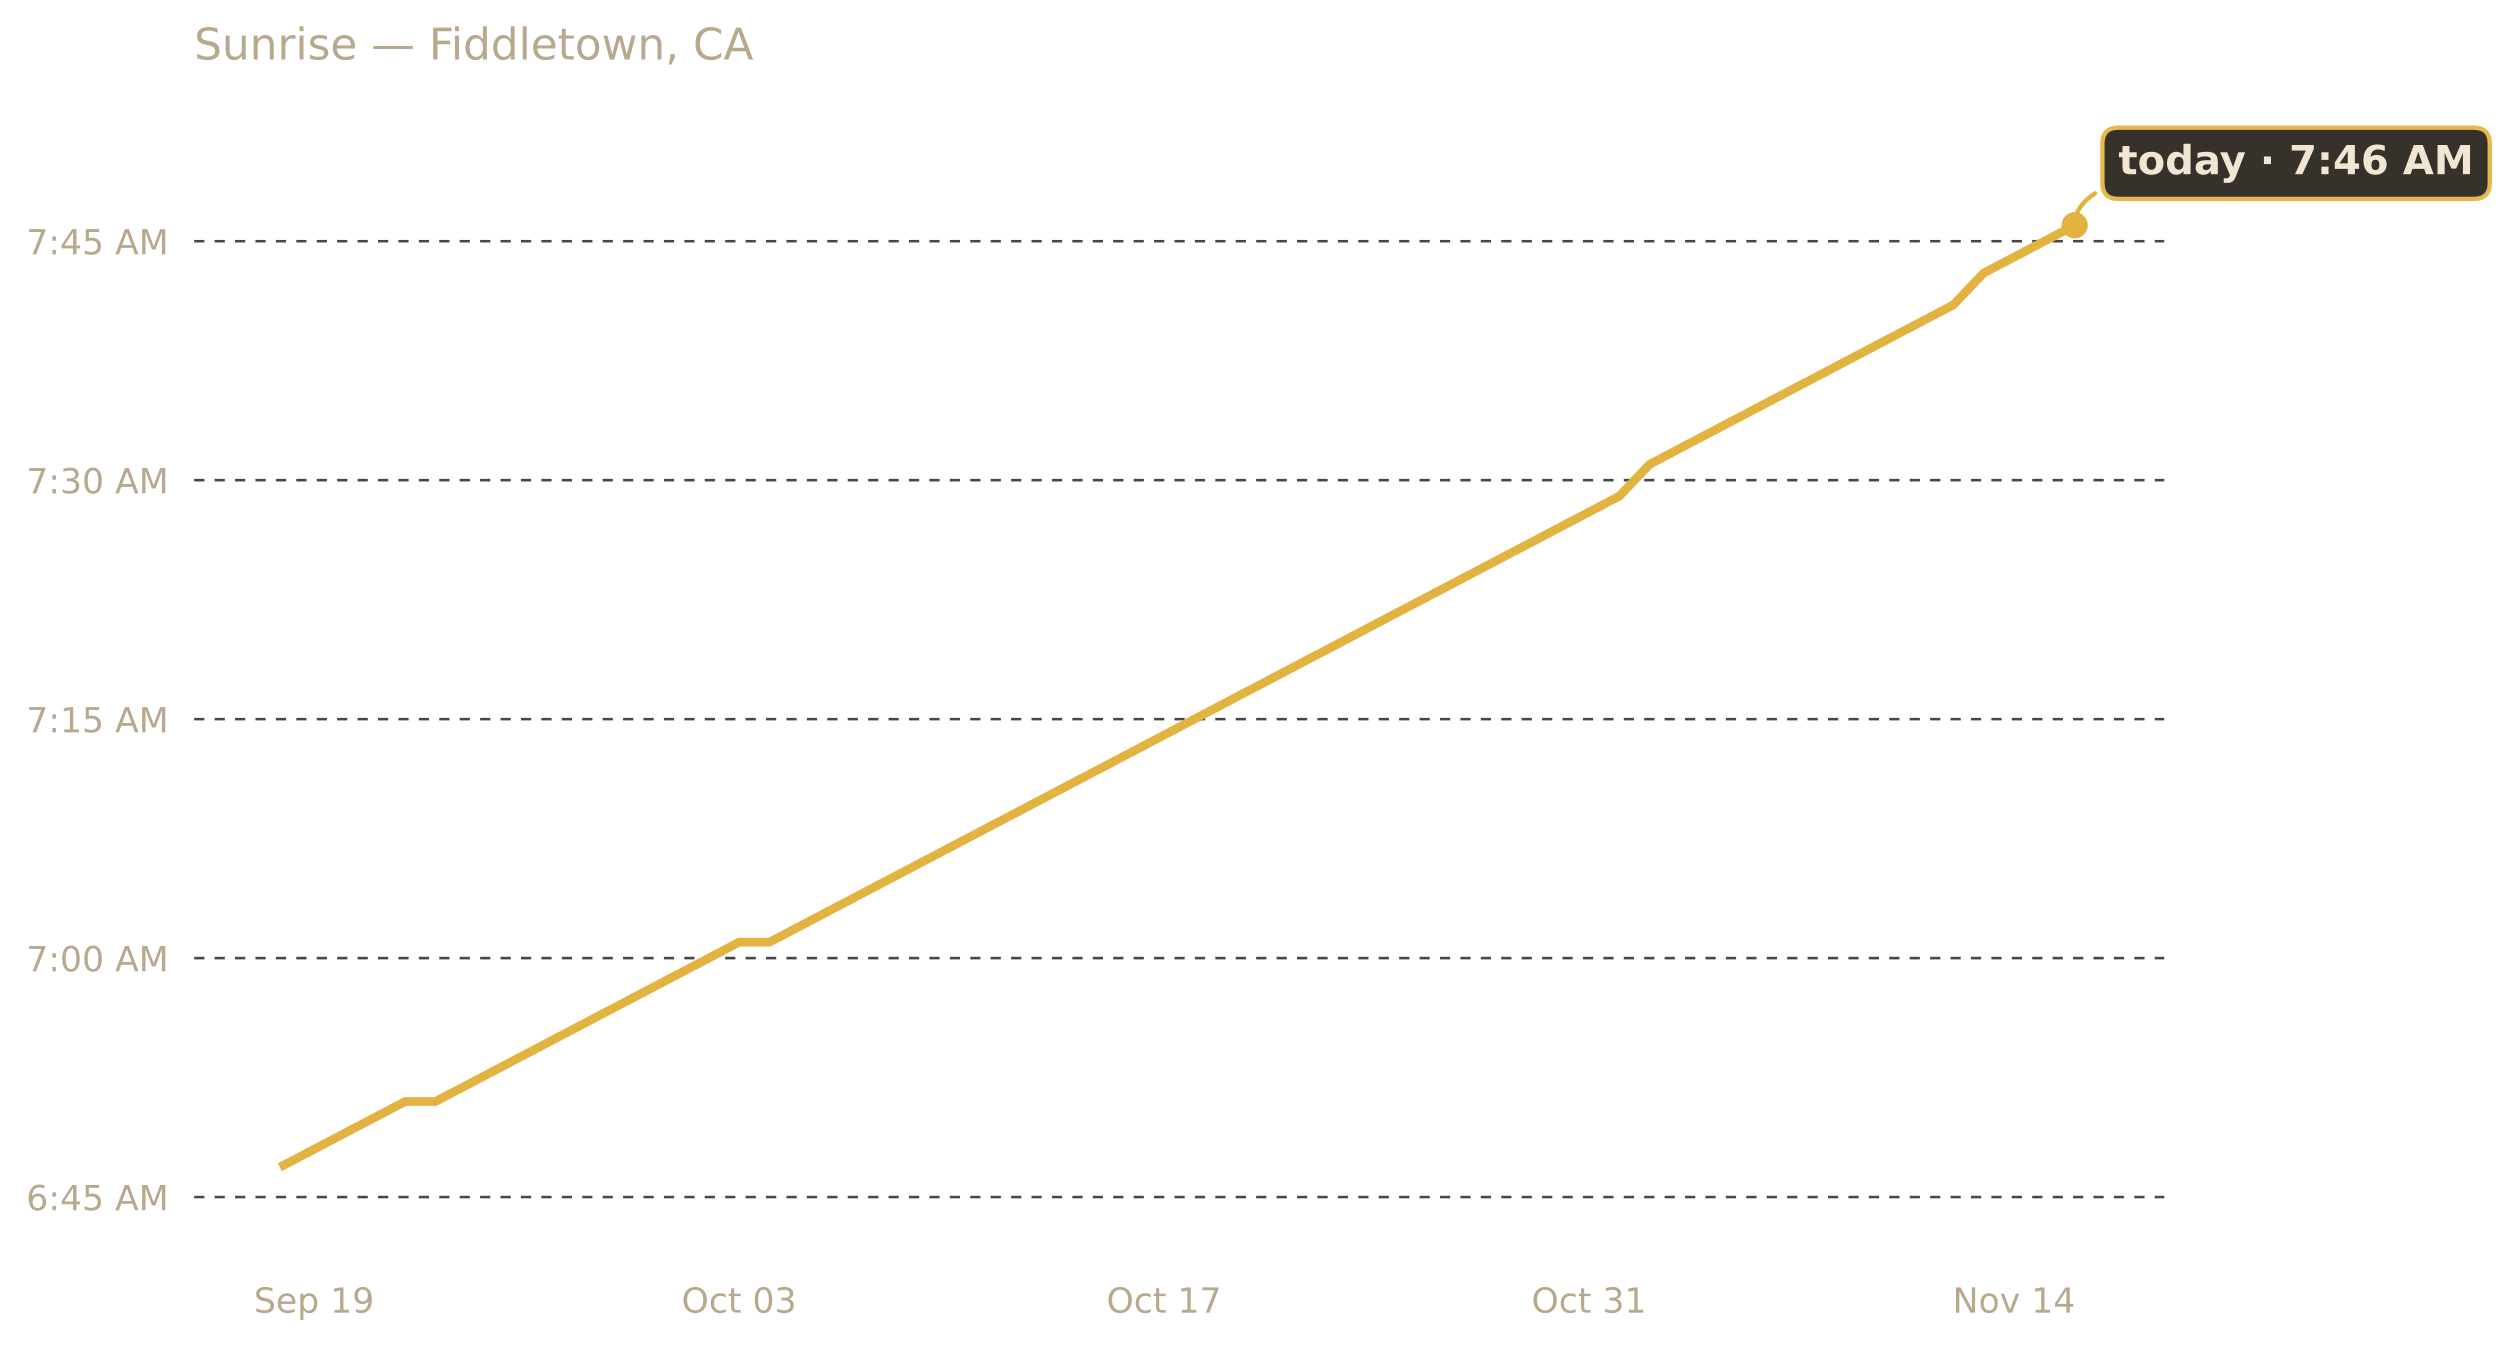
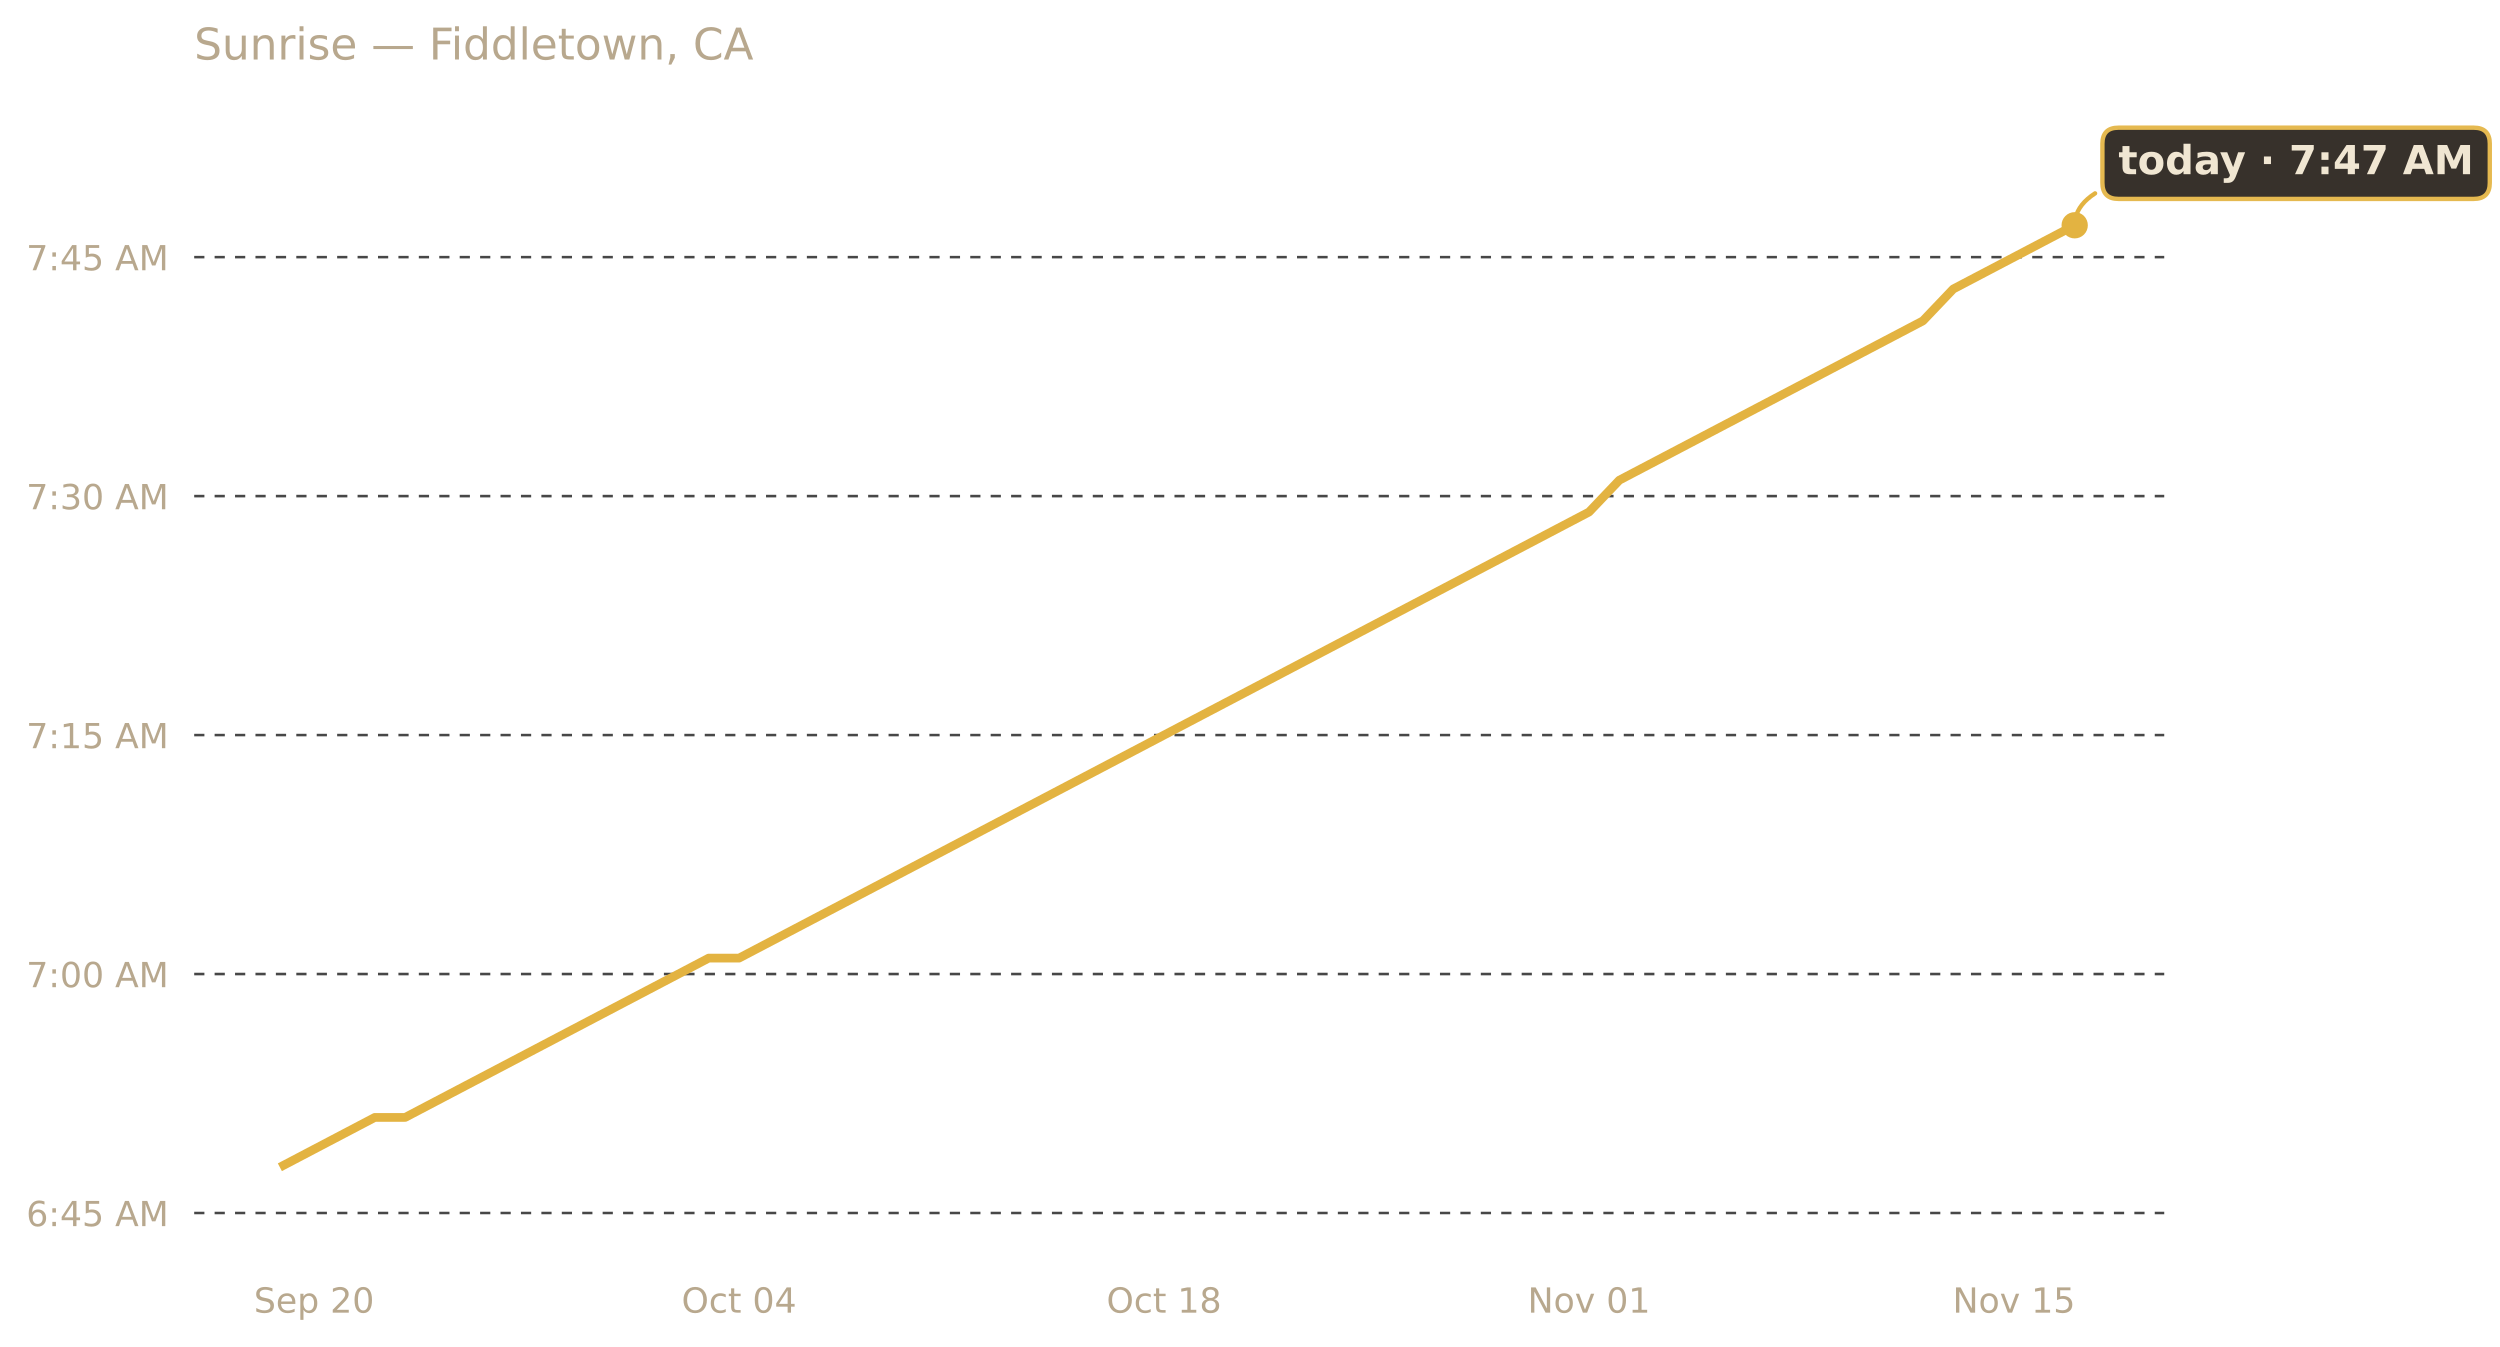
<svg xmlns="http://www.w3.org/2000/svg" xmlns:xlink="http://www.w3.org/1999/xlink" width="685.516pt" height="369.112pt" viewBox="0 0 685.516 369.112" version="1.1">
  <defs>
    <style type="text/css">*{stroke-linejoin: round; stroke-linecap: butt}</style>
  </defs>
  <g id="figure_1">
    <g id="patch_1">
      <path d="M 0 369.112  L 685.516 369.112  L 685.516 0  L 0 0  L 0 369.112  z " style="fill: none; opacity: 0" />
    </g>
    <g id="axes_1">
      <g id="patch_2">
        <path d="M 53.248 345.718  L 593.447 345.718  L 593.447 30.318  L 53.248 30.318  L 53.248 345.718  z " style="fill: none" />
      </g>
      <g id="matplotlib.axis_1">
        <g id="xtick_1">
          <g id="text_1">
            <g style="fill: #b8a88e" transform="translate(69.6183 359.9366) scale(0.095 -0.095)">
              <defs>
                <path id="DejaVuSans-53" d="M 3425 4513  L 3425 3897  Q 3066 4069 2747 4153  Q 2428 4238 2131 4238  Q 1616 4238 1336 4038  Q 1056 3838 1056 3469  Q 1056 3159 1242 3001  Q 1428 2844 1947 2747  L 2328 2669  Q 3034 2534 3370 2195  Q 3706 1856 3706 1288  Q 3706 609 3251 259  Q 2797 -91 1919 -91  Q 1588 -91 1214 -16  Q 841 59 441 206  L 441 856  Q 825 641 1194 531  Q 1563 422 1919 422  Q 2459 422 2753 634  Q 3047 847 3047 1241  Q 3047 1584 2836 1778  Q 2625 1972 2144 2069  L 1759 2144  Q 1053 2284 737 2584  Q 422 2884 422 3419  Q 422 4038 858 4394  Q 1294 4750 2059 4750  Q 2388 4750 2728 4690  Q 3069 4631 3425 4513  z " transform="scale(0.015625)" />
                <path id="DejaVuSans-65" d="M 3597 1894  L 3597 1613  L 953 1613  Q 991 1019 1311 708  Q 1631 397 2203 397  Q 2534 397 2845 478  Q 3156 559 3463 722  L 3463 178  Q 3153 47 2828 -22  Q 2503 -91 2169 -91  Q 1331 -91 842 396  Q 353 884 353 1716  Q 353 2575 817 3079  Q 1281 3584 2069 3584  Q 2775 3584 3186 3129  Q 3597 2675 3597 1894  z M 3022 2063  Q 3016 2534 2758 2815  Q 2500 3097 2075 3097  Q 1594 3097 1305 2825  Q 1016 2553 972 2059  L 3022 2063  z " transform="scale(0.015625)" />
                <path id="DejaVuSans-70" d="M 1159 525  L 1159 -1331  L 581 -1331  L 581 3500  L 1159 3500  L 1159 2969  Q 1341 3281 1617 3432  Q 1894 3584 2278 3584  Q 2916 3584 3314 3078  Q 3713 2572 3713 1747  Q 3713 922 3314 415  Q 2916 -91 2278 -91  Q 1894 -91 1617 61  Q 1341 213 1159 525  z M 3116 1747  Q 3116 2381 2855 2742  Q 2594 3103 2138 3103  Q 1681 3103 1420 2742  Q 1159 2381 1159 1747  Q 1159 1113 1420 752  Q 1681 391 2138 391  Q 2594 391 2855 752  Q 3116 1113 3116 1747  z " transform="scale(0.015625)" />
                <path id="DejaVuSans-20" transform="scale(0.015625)" />
-                 <path id="DejaVuSans-31" d="M 794 531  L 1825 531  L 1825 4091  L 703 3866  L 703 4441  L 1819 4666  L 2450 4666  L 2450 531  L 3481 531  L 3481 0  L 794 0  L 794 531  z " transform="scale(0.015625)" />
-                 <path id="DejaVuSans-39" d="M 703 97  L 703 672  Q 941 559 1184 500  Q 1428 441 1663 441  Q 2288 441 2617 861  Q 2947 1281 2994 2138  Q 2813 1869 2534 1725  Q 2256 1581 1919 1581  Q 1219 1581 811 2004  Q 403 2428 403 3163  Q 403 3881 828 4315  Q 1253 4750 1959 4750  Q 2769 4750 3195 4129  Q 3622 3509 3622 2328  Q 3622 1225 3098 567  Q 2575 -91 1691 -91  Q 1453 -91 1209 -44  Q 966 3 703 97  z M 1959 2075  Q 2384 2075 2632 2365  Q 2881 2656 2881 3163  Q 2881 3666 2632 3958  Q 2384 4250 1959 4250  Q 1534 4250 1286 3958  Q 1038 3666 1038 3163  Q 1038 2656 1286 2365  Q 1534 2075 1959 2075  z " transform="scale(0.015625)" />
+                 <path id="DejaVuSans-32" d="M 1228 531  L 3431 531  L 3431 0  L 469 0  L 469 531  Q 828 903 1448 1529  Q 2069 2156 2228 2338  Q 2531 2678 2651 2914  Q 2772 3150 2772 3378  Q 2772 3750 2511 3984  Q 2250 4219 1831 4219  Q 1534 4219 1204 4116  Q 875 4013 500 3803  L 500 4441  Q 881 4594 1212 4672  Q 1544 4750 1819 4750  Q 2544 4750 2975 4387  Q 3406 4025 3406 3419  Q 3406 3131 3298 2873  Q 3191 2616 2906 2266  Q 2828 2175 2409 1742  Q 1991 1309 1228 531  z " transform="scale(0.015625)" />
+                 <path id="DejaVuSans-30" d="M 2034 4250  Q 1547 4250 1301 3770  Q 1056 3291 1056 2328  Q 1056 1369 1301 889  Q 1547 409 2034 409  Q 2525 409 2770 889  Q 3016 1369 3016 2328  Q 3016 3291 2770 3770  Q 2525 4250 2034 4250  z M 2034 4750  Q 2819 4750 3233 4129  Q 3647 3509 3647 2328  Q 3647 1150 3233 529  Q 2819 -91 2034 -91  Q 1250 -91 836 529  Q 422 1150 422 2328  Q 422 3509 836 4129  Q 1250 4750 2034 4750  z " transform="scale(0.015625)" />
              </defs>
              <use xlink:href="#DejaVuSans-53" />
              <use xlink:href="#DejaVuSans-65" x="63.477" />
              <use xlink:href="#DejaVuSans-70" x="125" />
              <use xlink:href="#DejaVuSans-20" x="188.477" />
-               <use xlink:href="#DejaVuSans-31" x="220.264" />
-               <use xlink:href="#DejaVuSans-39" x="283.887" />
+               <use xlink:href="#DejaVuSans-32" x="220.264" />
+               <use xlink:href="#DejaVuSans-30" x="283.887" />
            </g>
          </g>
        </g>
        <g id="xtick_2">
          <g id="text_2">
            <g style="fill: #b8a88e" transform="translate(186.8889 359.9366) scale(0.095 -0.095)">
              <defs>
                <path id="DejaVuSans-4f" d="M 2522 4238  Q 1834 4238 1429 3725  Q 1025 3213 1025 2328  Q 1025 1447 1429 934  Q 1834 422 2522 422  Q 3209 422 3611 934  Q 4013 1447 4013 2328  Q 4013 3213 3611 3725  Q 3209 4238 2522 4238  z M 2522 4750  Q 3503 4750 4090 4092  Q 4678 3434 4678 2328  Q 4678 1225 4090 567  Q 3503 -91 2522 -91  Q 1538 -91 948 565  Q 359 1222 359 2328  Q 359 3434 948 4092  Q 1538 4750 2522 4750  z " transform="scale(0.015625)" />
                <path id="DejaVuSans-63" d="M 3122 3366  L 3122 2828  Q 2878 2963 2633 3030  Q 2388 3097 2138 3097  Q 1578 3097 1268 2742  Q 959 2388 959 1747  Q 959 1106 1268 751  Q 1578 397 2138 397  Q 2388 397 2633 464  Q 2878 531 3122 666  L 3122 134  Q 2881 22 2623 -34  Q 2366 -91 2075 -91  Q 1284 -91 818 406  Q 353 903 353 1747  Q 353 2603 823 3093  Q 1294 3584 2113 3584  Q 2378 3584 2631 3529  Q 2884 3475 3122 3366  z " transform="scale(0.015625)" />
                <path id="DejaVuSans-74" d="M 1172 4494  L 1172 3500  L 2356 3500  L 2356 3053  L 1172 3053  L 1172 1153  Q 1172 725 1289 603  Q 1406 481 1766 481  L 2356 481  L 2356 0  L 1766 0  Q 1100 0 847 248  Q 594 497 594 1153  L 594 3053  L 172 3053  L 172 3500  L 594 3500  L 594 4494  L 1172 4494  z " transform="scale(0.015625)" />
-                 <path id="DejaVuSans-30" d="M 2034 4250  Q 1547 4250 1301 3770  Q 1056 3291 1056 2328  Q 1056 1369 1301 889  Q 1547 409 2034 409  Q 2525 409 2770 889  Q 3016 1369 3016 2328  Q 3016 3291 2770 3770  Q 2525 4250 2034 4250  z M 2034 4750  Q 2819 4750 3233 4129  Q 3647 3509 3647 2328  Q 3647 1150 3233 529  Q 2819 -91 2034 -91  Q 1250 -91 836 529  Q 422 1150 422 2328  Q 422 3509 836 4129  Q 1250 4750 2034 4750  z " transform="scale(0.015625)" />
-                 <path id="DejaVuSans-33" d="M 2597 2516  Q 3050 2419 3304 2112  Q 3559 1806 3559 1356  Q 3559 666 3084 287  Q 2609 -91 1734 -91  Q 1441 -91 1130 -33  Q 819 25 488 141  L 488 750  Q 750 597 1062 519  Q 1375 441 1716 441  Q 2309 441 2620 675  Q 2931 909 2931 1356  Q 2931 1769 2642 2001  Q 2353 2234 1838 2234  L 1294 2234  L 1294 2753  L 1863 2753  Q 2328 2753 2575 2939  Q 2822 3125 2822 3475  Q 2822 3834 2567 4026  Q 2313 4219 1838 4219  Q 1578 4219 1281 4162  Q 984 4106 628 3988  L 628 4550  Q 988 4650 1302 4700  Q 1616 4750 1894 4750  Q 2613 4750 3031 4423  Q 3450 4097 3450 3541  Q 3450 3153 3228 2886  Q 3006 2619 2597 2516  z " transform="scale(0.015625)" />
+                 <path id="DejaVuSans-34" d="M 2419 4116  L 825 1625  L 2419 1625  L 2419 4116  z M 2253 4666  L 3047 4666  L 3047 1625  L 3713 1625  L 3713 1100  L 3047 1100  L 3047 0  L 2419 0  L 2419 1100  L 313 1100  L 313 1709  L 2253 4666  z " transform="scale(0.015625)" />
              </defs>
              <use xlink:href="#DejaVuSans-4f" />
              <use xlink:href="#DejaVuSans-63" x="78.711" />
              <use xlink:href="#DejaVuSans-74" x="133.691" />
              <use xlink:href="#DejaVuSans-20" x="172.9" />
              <use xlink:href="#DejaVuSans-30" x="204.688" />
-               <use xlink:href="#DejaVuSans-33" x="268.311" />
+               <use xlink:href="#DejaVuSans-34" x="268.311" />
            </g>
          </g>
        </g>
        <g id="xtick_3">
          <g id="text_3">
            <g style="fill: #b8a88e" transform="translate(303.4187 359.9366) scale(0.095 -0.095)">
              <defs>
-                 <path id="DejaVuSans-37" d="M 525 4666  L 3525 4666  L 3525 4397  L 1831 0  L 1172 0  L 2766 4134  L 525 4134  L 525 4666  z " transform="scale(0.015625)" />
+                 <path id="DejaVuSans-31" d="M 794 531  L 1825 531  L 1825 4091  L 703 3866  L 703 4441  L 1819 4666  L 2450 4666  L 2450 531  L 3481 531  L 3481 0  L 794 0  L 794 531  z " transform="scale(0.015625)" />
+                 <path id="DejaVuSans-38" d="M 2034 2216  Q 1584 2216 1326 1975  Q 1069 1734 1069 1313  Q 1069 891 1326 650  Q 1584 409 2034 409  Q 2484 409 2743 651  Q 3003 894 3003 1313  Q 3003 1734 2745 1975  Q 2488 2216 2034 2216  z M 1403 2484  Q 997 2584 770 2862  Q 544 3141 544 3541  Q 544 4100 942 4425  Q 1341 4750 2034 4750  Q 2731 4750 3128 4425  Q 3525 4100 3525 3541  Q 3525 3141 3298 2862  Q 3072 2584 2669 2484  Q 3125 2378 3379 2068  Q 3634 1759 3634 1313  Q 3634 634 3220 271  Q 2806 -91 2034 -91  Q 1263 -91 848 271  Q 434 634 434 1313  Q 434 1759 690 2068  Q 947 2378 1403 2484  z M 1172 3481  Q 1172 3119 1398 2916  Q 1625 2713 2034 2713  Q 2441 2713 2670 2916  Q 2900 3119 2900 3481  Q 2900 3844 2670 4047  Q 2441 4250 2034 4250  Q 1625 4250 1398 4047  Q 1172 3844 1172 3481  z " transform="scale(0.015625)" />
              </defs>
              <use xlink:href="#DejaVuSans-4f" />
              <use xlink:href="#DejaVuSans-63" x="78.711" />
              <use xlink:href="#DejaVuSans-74" x="133.691" />
              <use xlink:href="#DejaVuSans-20" x="172.9" />
              <use xlink:href="#DejaVuSans-31" x="204.688" />
-               <use xlink:href="#DejaVuSans-37" x="268.311" />
+               <use xlink:href="#DejaVuSans-38" x="268.311" />
            </g>
          </g>
        </g>
        <g id="xtick_4">
          <g id="text_4">
-             <g style="fill: #b8a88e" transform="translate(419.9486 359.9366) scale(0.095 -0.095)">
-               <use xlink:href="#DejaVuSans-4f" />
-               <use xlink:href="#DejaVuSans-63" x="78.711" />
-               <use xlink:href="#DejaVuSans-74" x="133.691" />
-               <use xlink:href="#DejaVuSans-20" x="172.9" />
-               <use xlink:href="#DejaVuSans-33" x="204.688" />
-               <use xlink:href="#DejaVuSans-31" x="268.311" />
+             <g style="fill: #b8a88e" transform="translate(418.8902 359.9366) scale(0.095 -0.095)">
+               <defs>
+                 <path id="DejaVuSans-4e" d="M 628 4666  L 1478 4666  L 3547 763  L 3547 4666  L 4159 4666  L 4159 0  L 3309 0  L 1241 3903  L 1241 0  L 628 0  L 628 4666  z " transform="scale(0.015625)" />
+                 <path id="DejaVuSans-6f" d="M 1959 3097  Q 1497 3097 1228 2736  Q 959 2375 959 1747  Q 959 1119 1226 758  Q 1494 397 1959 397  Q 2419 397 2687 759  Q 2956 1122 2956 1747  Q 2956 2369 2687 2733  Q 2419 3097 1959 3097  z M 1959 3584  Q 2709 3584 3137 3096  Q 3566 2609 3566 1747  Q 3566 888 3137 398  Q 2709 -91 1959 -91  Q 1206 -91 779 398  Q 353 888 353 1747  Q 353 2609 779 3096  Q 1206 3584 1959 3584  z " transform="scale(0.015625)" />
+                 <path id="DejaVuSans-76" d="M 191 3500  L 800 3500  L 1894 563  L 2988 3500  L 3597 3500  L 2284 0  L 1503 0  L 191 3500  z " transform="scale(0.015625)" />
+               </defs>
+               <use xlink:href="#DejaVuSans-4e" />
+               <use xlink:href="#DejaVuSans-6f" x="74.805" />
+               <use xlink:href="#DejaVuSans-76" x="135.986" />
+               <use xlink:href="#DejaVuSans-20" x="195.166" />
+               <use xlink:href="#DejaVuSans-30" x="226.953" />
+               <use xlink:href="#DejaVuSans-31" x="290.576" />
            </g>
          </g>
        </g>
        <g id="xtick_5">
          <g id="text_5">
            <g style="fill: #b8a88e" transform="translate(535.42 359.9366) scale(0.095 -0.095)">
              <defs>
-                 <path id="DejaVuSans-4e" d="M 628 4666  L 1478 4666  L 3547 763  L 3547 4666  L 4159 4666  L 4159 0  L 3309 0  L 1241 3903  L 1241 0  L 628 0  L 628 4666  z " transform="scale(0.015625)" />
-                 <path id="DejaVuSans-6f" d="M 1959 3097  Q 1497 3097 1228 2736  Q 959 2375 959 1747  Q 959 1119 1226 758  Q 1494 397 1959 397  Q 2419 397 2687 759  Q 2956 1122 2956 1747  Q 2956 2369 2687 2733  Q 2419 3097 1959 3097  z M 1959 3584  Q 2709 3584 3137 3096  Q 3566 2609 3566 1747  Q 3566 888 3137 398  Q 2709 -91 1959 -91  Q 1206 -91 779 398  Q 353 888 353 1747  Q 353 2609 779 3096  Q 1206 3584 1959 3584  z " transform="scale(0.015625)" />
-                 <path id="DejaVuSans-76" d="M 191 3500  L 800 3500  L 1894 563  L 2988 3500  L 3597 3500  L 2284 0  L 1503 0  L 191 3500  z " transform="scale(0.015625)" />
-                 <path id="DejaVuSans-34" d="M 2419 4116  L 825 1625  L 2419 1625  L 2419 4116  z M 2253 4666  L 3047 4666  L 3047 1625  L 3713 1625  L 3713 1100  L 3047 1100  L 3047 0  L 2419 0  L 2419 1100  L 313 1100  L 313 1709  L 2253 4666  z " transform="scale(0.015625)" />
+                 <path id="DejaVuSans-35" d="M 691 4666  L 3169 4666  L 3169 4134  L 1269 4134  L 1269 2991  Q 1406 3038 1543 3061  Q 1681 3084 1819 3084  Q 2600 3084 3056 2656  Q 3513 2228 3513 1497  Q 3513 744 3044 326  Q 2575 -91 1722 -91  Q 1428 -91 1123 -41  Q 819 9 494 109  L 494 744  Q 775 591 1075 516  Q 1375 441 1709 441  Q 2250 441 2565 725  Q 2881 1009 2881 1497  Q 2881 1984 2565 2268  Q 2250 2553 1709 2553  Q 1456 2553 1204 2497  Q 953 2441 691 2322  L 691 4666  z " transform="scale(0.015625)" />
              </defs>
              <use xlink:href="#DejaVuSans-4e" />
              <use xlink:href="#DejaVuSans-6f" x="74.805" />
              <use xlink:href="#DejaVuSans-76" x="135.986" />
              <use xlink:href="#DejaVuSans-20" x="195.166" />
              <use xlink:href="#DejaVuSans-31" x="226.953" />
-               <use xlink:href="#DejaVuSans-34" x="290.576" />
+               <use xlink:href="#DejaVuSans-35" x="290.576" />
            </g>
          </g>
        </g>
      </g>
      <g id="matplotlib.axis_2">
        <g id="ytick_1">
          <g id="line2d_1">
-             <path d="M 53.248 328.244  L 593.447 328.244  " clip-path="url(#p34ebdcce91)" style="fill: none; stroke-dasharray: 2.8,2.8; stroke-dashoffset: 0; stroke: #474747; stroke-width: 0.7" />
+             <path d="M 53.248 332.613  L 593.447 332.613  " clip-path="url(#p39225c40b3)" style="fill: none; stroke-dasharray: 2.8,2.8; stroke-dashoffset: 0; stroke: #474747; stroke-width: 0.7" />
          </g>
          <g id="text_6">
-             <g style="fill: #b8a88e" transform="translate(7.2 331.8537) scale(0.095 -0.095)">
+             <g style="fill: #b8a88e" transform="translate(7.2 336.2221) scale(0.095 -0.095)">
              <defs>
                <path id="DejaVuSans-36" d="M 2113 2584  Q 1688 2584 1439 2293  Q 1191 2003 1191 1497  Q 1191 994 1439 701  Q 1688 409 2113 409  Q 2538 409 2786 701  Q 3034 994 3034 1497  Q 3034 2003 2786 2293  Q 2538 2584 2113 2584  z M 3366 4563  L 3366 3988  Q 3128 4100 2886 4159  Q 2644 4219 2406 4219  Q 1781 4219 1451 3797  Q 1122 3375 1075 2522  Q 1259 2794 1537 2939  Q 1816 3084 2150 3084  Q 2853 3084 3261 2657  Q 3669 2231 3669 1497  Q 3669 778 3244 343  Q 2819 -91 2113 -91  Q 1303 -91 875 529  Q 447 1150 447 2328  Q 447 3434 972 4092  Q 1497 4750 2381 4750  Q 2619 4750 2861 4703  Q 3103 4656 3366 4563  z " transform="scale(0.015625)" />
                <path id="DejaVuSans-3a" d="M 750 794  L 1409 794  L 1409 0  L 750 0  L 750 794  z M 750 3309  L 1409 3309  L 1409 2516  L 750 2516  L 750 3309  z " transform="scale(0.015625)" />
-                 <path id="DejaVuSans-35" d="M 691 4666  L 3169 4666  L 3169 4134  L 1269 4134  L 1269 2991  Q 1406 3038 1543 3061  Q 1681 3084 1819 3084  Q 2600 3084 3056 2656  Q 3513 2228 3513 1497  Q 3513 744 3044 326  Q 2575 -91 1722 -91  Q 1428 -91 1123 -41  Q 819 9 494 109  L 494 744  Q 775 591 1075 516  Q 1375 441 1709 441  Q 2250 441 2565 725  Q 2881 1009 2881 1497  Q 2881 1984 2565 2268  Q 2250 2553 1709 2553  Q 1456 2553 1204 2497  Q 953 2441 691 2322  L 691 4666  z " transform="scale(0.015625)" />
                <path id="DejaVuSans-41" d="M 2188 4044  L 1331 1722  L 3047 1722  L 2188 4044  z M 1831 4666  L 2547 4666  L 4325 0  L 3669 0  L 3244 1197  L 1141 1197  L 716 0  L 50 0  L 1831 4666  z " transform="scale(0.015625)" />
                <path id="DejaVuSans-4d" d="M 628 4666  L 1569 4666  L 2759 1491  L 3956 4666  L 4897 4666  L 4897 0  L 4281 0  L 4281 4097  L 3078 897  L 2444 897  L 1241 4097  L 1241 0  L 628 0  L 628 4666  z " transform="scale(0.015625)" />
              </defs>
              <use xlink:href="#DejaVuSans-36" />
              <use xlink:href="#DejaVuSans-3a" x="63.623" />
              <use xlink:href="#DejaVuSans-34" x="97.314" />
              <use xlink:href="#DejaVuSans-35" x="160.938" />
              <use xlink:href="#DejaVuSans-20" x="224.561" />
              <use xlink:href="#DejaVuSans-41" x="256.348" />
              <use xlink:href="#DejaVuSans-4d" x="324.756" />
            </g>
          </g>
        </g>
        <g id="ytick_2">
          <g id="line2d_2">
-             <path d="M 53.248 262.718  L 593.447 262.718  " clip-path="url(#p34ebdcce91)" style="fill: none; stroke-dasharray: 2.8,2.8; stroke-dashoffset: 0; stroke: #474747; stroke-width: 0.7" />
+             <path d="M 53.248 267.087  L 593.447 267.087  " clip-path="url(#p39225c40b3)" style="fill: none; stroke-dasharray: 2.8,2.8; stroke-dashoffset: 0; stroke: #474747; stroke-width: 0.7" />
          </g>
          <g id="text_7">
-             <g style="fill: #b8a88e" transform="translate(7.2 266.3274) scale(0.095 -0.095)">
+             <g style="fill: #b8a88e" transform="translate(7.2 270.6958) scale(0.095 -0.095)">
+               <defs>
+                 <path id="DejaVuSans-37" d="M 525 4666  L 3525 4666  L 3525 4397  L 1831 0  L 1172 0  L 2766 4134  L 525 4134  L 525 4666  z " transform="scale(0.015625)" />
+               </defs>
              <use xlink:href="#DejaVuSans-37" />
              <use xlink:href="#DejaVuSans-3a" x="63.623" />
              <use xlink:href="#DejaVuSans-30" x="97.314" />
              <use xlink:href="#DejaVuSans-30" x="160.938" />
              <use xlink:href="#DejaVuSans-20" x="224.561" />
              <use xlink:href="#DejaVuSans-41" x="256.348" />
              <use xlink:href="#DejaVuSans-4d" x="324.756" />
            </g>
          </g>
        </g>
        <g id="ytick_3">
          <g id="line2d_3">
-             <path d="M 53.248 197.192  L 593.447 197.192  " clip-path="url(#p34ebdcce91)" style="fill: none; stroke-dasharray: 2.8,2.8; stroke-dashoffset: 0; stroke: #474747; stroke-width: 0.7" />
+             <path d="M 53.248 201.56  L 593.447 201.56  " clip-path="url(#p39225c40b3)" style="fill: none; stroke-dasharray: 2.8,2.8; stroke-dashoffset: 0; stroke: #474747; stroke-width: 0.7" />
          </g>
          <g id="text_8">
-             <g style="fill: #b8a88e" transform="translate(7.2 200.8011) scale(0.095 -0.095)">
+             <g style="fill: #b8a88e" transform="translate(7.2 205.1695) scale(0.095 -0.095)">
              <use xlink:href="#DejaVuSans-37" />
              <use xlink:href="#DejaVuSans-3a" x="63.623" />
              <use xlink:href="#DejaVuSans-31" x="97.314" />
              <use xlink:href="#DejaVuSans-35" x="160.938" />
              <use xlink:href="#DejaVuSans-20" x="224.561" />
              <use xlink:href="#DejaVuSans-41" x="256.348" />
              <use xlink:href="#DejaVuSans-4d" x="324.756" />
            </g>
          </g>
        </g>
        <g id="ytick_4">
          <g id="line2d_4">
-             <path d="M 53.248 131.665  L 593.447 131.665  " clip-path="url(#p34ebdcce91)" style="fill: none; stroke-dasharray: 2.8,2.8; stroke-dashoffset: 0; stroke: #474747; stroke-width: 0.7" />
+             <path d="M 53.248 136.034  L 593.447 136.034  " clip-path="url(#p39225c40b3)" style="fill: none; stroke-dasharray: 2.8,2.8; stroke-dashoffset: 0; stroke: #474747; stroke-width: 0.7" />
          </g>
          <g id="text_9">
-             <g style="fill: #b8a88e" transform="translate(7.2 135.2748) scale(0.095 -0.095)">
+             <g style="fill: #b8a88e" transform="translate(7.2 139.6432) scale(0.095 -0.095)">
+               <defs>
+                 <path id="DejaVuSans-33" d="M 2597 2516  Q 3050 2419 3304 2112  Q 3559 1806 3559 1356  Q 3559 666 3084 287  Q 2609 -91 1734 -91  Q 1441 -91 1130 -33  Q 819 25 488 141  L 488 750  Q 750 597 1062 519  Q 1375 441 1716 441  Q 2309 441 2620 675  Q 2931 909 2931 1356  Q 2931 1769 2642 2001  Q 2353 2234 1838 2234  L 1294 2234  L 1294 2753  L 1863 2753  Q 2328 2753 2575 2939  Q 2822 3125 2822 3475  Q 2822 3834 2567 4026  Q 2313 4219 1838 4219  Q 1578 4219 1281 4162  Q 984 4106 628 3988  L 628 4550  Q 988 4650 1302 4700  Q 1616 4750 1894 4750  Q 2613 4750 3031 4423  Q 3450 4097 3450 3541  Q 3450 3153 3228 2886  Q 3006 2619 2597 2516  z " transform="scale(0.015625)" />
+               </defs>
              <use xlink:href="#DejaVuSans-37" />
              <use xlink:href="#DejaVuSans-3a" x="63.623" />
              <use xlink:href="#DejaVuSans-33" x="97.314" />
              <use xlink:href="#DejaVuSans-30" x="160.938" />
              <use xlink:href="#DejaVuSans-20" x="224.561" />
              <use xlink:href="#DejaVuSans-41" x="256.348" />
              <use xlink:href="#DejaVuSans-4d" x="324.756" />
            </g>
          </g>
        </g>
        <g id="ytick_5">
          <g id="line2d_5">
-             <path d="M 53.248 66.139  L 593.447 66.139  " clip-path="url(#p34ebdcce91)" style="fill: none; stroke-dasharray: 2.8,2.8; stroke-dashoffset: 0; stroke: #474747; stroke-width: 0.7" />
+             <path d="M 53.248 70.508  L 593.447 70.508  " clip-path="url(#p39225c40b3)" style="fill: none; stroke-dasharray: 2.8,2.8; stroke-dashoffset: 0; stroke: #474747; stroke-width: 0.7" />
          </g>
          <g id="text_10">
-             <g style="fill: #b8a88e" transform="translate(7.2 69.74844) scale(0.095 -0.095)">
+             <g style="fill: #b8a88e" transform="translate(7.2 74.11686) scale(0.095 -0.095)">
              <use xlink:href="#DejaVuSans-37" />
              <use xlink:href="#DejaVuSans-3a" x="63.623" />
              <use xlink:href="#DejaVuSans-34" x="97.314" />
              <use xlink:href="#DejaVuSans-35" x="160.938" />
              <use xlink:href="#DejaVuSans-20" x="224.561" />
              <use xlink:href="#DejaVuSans-41" x="256.348" />
              <use xlink:href="#DejaVuSans-4d" x="324.756" />
            </g>
          </g>
        </g>
      </g>
      <g id="line2d_6">
-         <path d="M 77.802 319.508  L 86.126 315.139  L 94.45 310.771  L 102.773 306.402  L 111.097 302.034  L 119.42 302.034  L 127.744 297.665  L 136.067 293.297  L 144.391 288.929  L 152.715 284.56  L 161.038 280.192  L 169.362 275.823  L 177.685 271.455  L 186.009 267.087  L 194.332 262.718  L 202.656 258.35  L 210.979 258.35  L 219.303 253.981  L 227.627 249.613  L 235.95 245.244  L 244.274 240.876  L 252.597 236.508  L 260.921 232.139  L 269.244 227.771  L 277.568 223.402  L 285.891 219.034  L 294.215 214.665  L 302.539 210.297  L 310.862 205.929  L 319.186 201.56  L 327.509 197.192  L 335.833 192.823  L 344.156 188.455  L 352.48 184.087  L 360.804 179.718  L 369.127 175.35  L 377.451 170.981  L 385.774 166.613  L 394.098 162.244  L 402.421 157.876  L 410.745 153.508  L 419.068 149.139  L 427.392 144.771  L 435.716 140.402  L 444.039 136.034  L 452.363 127.297  L 460.686 122.929  L 469.01 118.56  L 477.333 114.192  L 485.657 109.823  L 493.981 105.455  L 502.304 101.087  L 510.628 96.718  L 518.951 92.35  L 527.275 87.981  L 535.598 83.613  L 543.922 74.876  L 552.245 70.508  L 560.569 66.139  L 568.893 61.771  " clip-path="url(#p34ebdcce91)" style="fill: none; stroke: #e3b341; stroke-width: 2.4; stroke-linecap: square" />
+         <path d="M 77.802 319.508  L 86.126 315.139  L 94.45 310.771  L 102.773 306.402  L 111.097 306.402  L 119.42 302.034  L 127.744 297.665  L 136.067 293.297  L 144.391 288.929  L 152.715 284.56  L 161.038 280.192  L 169.362 275.823  L 177.685 271.455  L 186.009 267.087  L 194.332 262.718  L 202.656 262.718  L 210.979 258.35  L 219.303 253.981  L 227.627 249.613  L 235.95 245.244  L 244.274 240.876  L 252.597 236.508  L 260.921 232.139  L 269.244 227.771  L 277.568 223.402  L 285.891 219.034  L 294.215 214.665  L 302.539 210.297  L 310.862 205.929  L 319.186 201.56  L 327.509 197.192  L 335.833 192.823  L 344.156 188.455  L 352.48 184.087  L 360.804 179.718  L 369.127 175.35  L 377.451 170.981  L 385.774 166.613  L 394.098 162.244  L 402.421 157.876  L 410.745 153.508  L 419.068 149.139  L 427.392 144.771  L 435.716 140.402  L 444.039 131.665  L 452.363 127.297  L 460.686 122.929  L 469.01 118.56  L 477.333 114.192  L 485.657 109.823  L 493.981 105.455  L 502.304 101.087  L 510.628 96.718  L 518.951 92.35  L 527.275 87.981  L 535.598 79.244  L 543.922 74.876  L 552.245 70.508  L 560.569 66.139  L 568.893 61.771  " clip-path="url(#p39225c40b3)" style="fill: none; stroke: #e3b341; stroke-width: 2.4; stroke-linecap: square" />
      </g>
      <g id="patch_3">
        <path d="M 574.481 53.024  Q 570.003 55.902 569.113 59.783  " style="fill: none; stroke: #e3b341; stroke-width: 1.2; stroke-linecap: round" />
      </g>
      <g id="text_11">
        <g id="patch_4">
          <path d="M 580.893 54.544  L 678.316 54.544  Q 682.716 54.544 682.716 50.144  L 682.716 39.412  Q 682.716 35.012 678.316 35.012  L 580.893 35.012  Q 576.493 35.012 576.493 39.412  L 576.493 50.144  Q 576.493 54.544 580.893 54.544  z " style="fill: #262019; opacity: 0.92; stroke: #e3b341; stroke-width: 1.2; stroke-linejoin: miter" />
        </g>
        <g style="fill: #f0e6d2" transform="translate(580.8926 47.77076) scale(0.11 -0.11)">
          <defs>
            <path id="DejaVuSans-Bold-74" d="M 1759 4494  L 1759 3500  L 2913 3500  L 2913 2700  L 1759 2700  L 1759 1216  Q 1759 972 1856 886  Q 1953 800 2241 800  L 2816 800  L 2816 0  L 1856 0  Q 1194 0 917 276  Q 641 553 641 1216  L 641 2700  L 84 2700  L 84 3500  L 641 3500  L 641 4494  L 1759 4494  z " transform="scale(0.015625)" />
            <path id="DejaVuSans-Bold-6f" d="M 2203 2784  Q 1831 2784 1636 2517  Q 1441 2250 1441 1747  Q 1441 1244 1636 976  Q 1831 709 2203 709  Q 2569 709 2762 976  Q 2956 1244 2956 1747  Q 2956 2250 2762 2517  Q 2569 2784 2203 2784  z M 2203 3584  Q 3106 3584 3614 3096  Q 4122 2609 4122 1747  Q 4122 884 3614 396  Q 3106 -91 2203 -91  Q 1297 -91 786 396  Q 275 884 275 1747  Q 275 2609 786 3096  Q 1297 3584 2203 3584  z " transform="scale(0.015625)" />
            <path id="DejaVuSans-Bold-64" d="M 2919 2988  L 2919 4863  L 4044 4863  L 4044 0  L 2919 0  L 2919 506  Q 2688 197 2409 53  Q 2131 -91 1766 -91  Q 1119 -91 703 423  Q 288 938 288 1747  Q 288 2556 703 3070  Q 1119 3584 1766 3584  Q 2128 3584 2408 3439  Q 2688 3294 2919 2988  z M 2181 722  Q 2541 722 2730 984  Q 2919 1247 2919 1747  Q 2919 2247 2730 2509  Q 2541 2772 2181 2772  Q 1825 2772 1636 2509  Q 1447 2247 1447 1747  Q 1447 1247 1636 984  Q 1825 722 2181 722  z " transform="scale(0.015625)" />
            <path id="DejaVuSans-Bold-61" d="M 2106 1575  Q 1756 1575 1579 1456  Q 1403 1338 1403 1106  Q 1403 894 1545 773  Q 1688 653 1941 653  Q 2256 653 2472 879  Q 2688 1106 2688 1447  L 2688 1575  L 2106 1575  z M 3816 1997  L 3816 0  L 2688 0  L 2688 519  Q 2463 200 2181 54  Q 1900 -91 1497 -91  Q 953 -91 614 226  Q 275 544 275 1050  Q 275 1666 698 1953  Q 1122 2241 2028 2241  L 2688 2241  L 2688 2328  Q 2688 2594 2478 2717  Q 2269 2841 1825 2841  Q 1466 2841 1156 2769  Q 847 2697 581 2553  L 581 3406  Q 941 3494 1303 3539  Q 1666 3584 2028 3584  Q 2975 3584 3395 3211  Q 3816 2838 3816 1997  z " transform="scale(0.015625)" />
            <path id="DejaVuSans-Bold-79" d="M 78 3500  L 1197 3500  L 2138 1125  L 2938 3500  L 4056 3500  L 2584 -331  Q 2363 -916 2067 -1148  Q 1772 -1381 1288 -1381  L 641 -1381  L 641 -647  L 991 -647  Q 1275 -647 1404 -556  Q 1534 -466 1606 -231  L 1638 -134  L 78 3500  z " transform="scale(0.015625)" />
            <path id="DejaVuSans-Bold-20" transform="scale(0.015625)" />
            <path id="DejaVuSans-Bold-b7" d="M 653 2828  L 1778 2828  L 1778 1619  L 653 1619  L 653 2828  z " transform="scale(0.015625)" />
            <path id="DejaVuSans-Bold-37" d="M 428 4666  L 3944 4666  L 3944 3988  L 2125 0  L 953 0  L 2675 3781  L 428 3781  L 428 4666  z " transform="scale(0.015625)" />
            <path id="DejaVuSans-Bold-3a" d="M 716 3500  L 1844 3500  L 1844 2291  L 716 2291  L 716 3500  z M 716 1209  L 1844 1209  L 1844 0  L 716 0  L 716 1209  z " transform="scale(0.015625)" />
            <path id="DejaVuSans-Bold-34" d="M 2356 3675  L 1038 1722  L 2356 1722  L 2356 3675  z M 2156 4666  L 3494 4666  L 3494 1722  L 4159 1722  L 4159 850  L 3494 850  L 3494 0  L 2356 0  L 2356 850  L 288 850  L 288 1881  L 2156 4666  z " transform="scale(0.015625)" />
-             <path id="DejaVuSans-Bold-36" d="M 2316 2303  Q 2000 2303 1842 2098  Q 1684 1894 1684 1484  Q 1684 1075 1842 870  Q 2000 666 2316 666  Q 2634 666 2792 870  Q 2950 1075 2950 1484  Q 2950 1894 2792 2098  Q 2634 2303 2316 2303  z M 3803 4544  L 3803 3681  Q 3506 3822 3243 3889  Q 2981 3956 2731 3956  Q 2194 3956 1894 3657  Q 1594 3359 1544 2772  Q 1750 2925 1990 3001  Q 2231 3078 2516 3078  Q 3231 3078 3670 2659  Q 4109 2241 4109 1563  Q 4109 813 3618 361  Q 3128 -91 2303 -91  Q 1394 -91 895 523  Q 397 1138 397 2266  Q 397 3422 980 4083  Q 1563 4744 2578 4744  Q 2900 4744 3203 4694  Q 3506 4644 3803 4544  z " transform="scale(0.015625)" />
            <path id="DejaVuSans-Bold-41" d="M 3419 850  L 1538 850  L 1241 0  L 31 0  L 1759 4666  L 3194 4666  L 4922 0  L 3713 0  L 3419 850  z M 1838 1716  L 3116 1716  L 2478 3572  L 1838 1716  z " transform="scale(0.015625)" />
            <path id="DejaVuSans-Bold-4d" d="M 588 4666  L 2119 4666  L 3181 2169  L 4250 4666  L 5778 4666  L 5778 0  L 4641 0  L 4641 3413  L 3566 897  L 2803 897  L 1728 3413  L 1728 0  L 588 0  L 588 4666  z " transform="scale(0.015625)" />
          </defs>
          <use xlink:href="#DejaVuSans-Bold-74" />
          <use xlink:href="#DejaVuSans-Bold-6f" x="47.803" />
          <use xlink:href="#DejaVuSans-Bold-64" x="116.504" />
          <use xlink:href="#DejaVuSans-Bold-61" x="188.086" />
          <use xlink:href="#DejaVuSans-Bold-79" x="252.441" />
          <use xlink:href="#DejaVuSans-Bold-20" x="317.627" />
          <use xlink:href="#DejaVuSans-Bold-b7" x="352.441" />
          <use xlink:href="#DejaVuSans-Bold-20" x="390.43" />
          <use xlink:href="#DejaVuSans-Bold-37" x="425.244" />
          <use xlink:href="#DejaVuSans-Bold-3a" x="494.824" />
          <use xlink:href="#DejaVuSans-Bold-34" x="534.814" />
-           <use xlink:href="#DejaVuSans-Bold-36" x="604.395" />
+           <use xlink:href="#DejaVuSans-Bold-37" x="604.395" />
          <use xlink:href="#DejaVuSans-Bold-20" x="673.975" />
          <use xlink:href="#DejaVuSans-Bold-41" x="708.789" />
          <use xlink:href="#DejaVuSans-Bold-4d" x="786.182" />
        </g>
      </g>
      <g id="text_12">
        <g style="fill: #b8a88e" transform="translate(53.24797 16.31812) scale(0.12 -0.12)">
          <defs>
            <path id="DejaVuSans-75" d="M 544 1381  L 544 3500  L 1119 3500  L 1119 1403  Q 1119 906 1312 657  Q 1506 409 1894 409  Q 2359 409 2629 706  Q 2900 1003 2900 1516  L 2900 3500  L 3475 3500  L 3475 0  L 2900 0  L 2900 538  Q 2691 219 2414 64  Q 2138 -91 1772 -91  Q 1169 -91 856 284  Q 544 659 544 1381  z M 1991 3584  L 1991 3584  z " transform="scale(0.015625)" />
            <path id="DejaVuSans-6e" d="M 3513 2113  L 3513 0  L 2938 0  L 2938 2094  Q 2938 2591 2744 2837  Q 2550 3084 2163 3084  Q 1697 3084 1428 2787  Q 1159 2491 1159 1978  L 1159 0  L 581 0  L 581 3500  L 1159 3500  L 1159 2956  Q 1366 3272 1645 3428  Q 1925 3584 2291 3584  Q 2894 3584 3203 3211  Q 3513 2838 3513 2113  z " transform="scale(0.015625)" />
            <path id="DejaVuSans-72" d="M 2631 2963  Q 2534 3019 2420 3045  Q 2306 3072 2169 3072  Q 1681 3072 1420 2755  Q 1159 2438 1159 1844  L 1159 0  L 581 0  L 581 3500  L 1159 3500  L 1159 2956  Q 1341 3275 1631 3429  Q 1922 3584 2338 3584  Q 2397 3584 2469 3576  Q 2541 3569 2628 3553  L 2631 2963  z " transform="scale(0.015625)" />
            <path id="DejaVuSans-69" d="M 603 3500  L 1178 3500  L 1178 0  L 603 0  L 603 3500  z M 603 4863  L 1178 4863  L 1178 4134  L 603 4134  L 603 4863  z " transform="scale(0.015625)" />
            <path id="DejaVuSans-73" d="M 2834 3397  L 2834 2853  Q 2591 2978 2328 3040  Q 2066 3103 1784 3103  Q 1356 3103 1142 2972  Q 928 2841 928 2578  Q 928 2378 1081 2264  Q 1234 2150 1697 2047  L 1894 2003  Q 2506 1872 2764 1633  Q 3022 1394 3022 966  Q 3022 478 2636 193  Q 2250 -91 1575 -91  Q 1294 -91 989 -36  Q 684 19 347 128  L 347 722  Q 666 556 975 473  Q 1284 391 1588 391  Q 1994 391 2212 530  Q 2431 669 2431 922  Q 2431 1156 2273 1281  Q 2116 1406 1581 1522  L 1381 1569  Q 847 1681 609 1914  Q 372 2147 372 2553  Q 372 3047 722 3315  Q 1072 3584 1716 3584  Q 2034 3584 2315 3537  Q 2597 3491 2834 3397  z " transform="scale(0.015625)" />
            <path id="DejaVuSans-2014" d="M 313 1978  L 6088 1978  L 6088 1528  L 313 1528  L 313 1978  z " transform="scale(0.015625)" />
            <path id="DejaVuSans-46" d="M 628 4666  L 3309 4666  L 3309 4134  L 1259 4134  L 1259 2759  L 3109 2759  L 3109 2228  L 1259 2228  L 1259 0  L 628 0  L 628 4666  z " transform="scale(0.015625)" />
            <path id="DejaVuSans-64" d="M 2906 2969  L 2906 4863  L 3481 4863  L 3481 0  L 2906 0  L 2906 525  Q 2725 213 2448 61  Q 2172 -91 1784 -91  Q 1150 -91 751 415  Q 353 922 353 1747  Q 353 2572 751 3078  Q 1150 3584 1784 3584  Q 2172 3584 2448 3432  Q 2725 3281 2906 2969  z M 947 1747  Q 947 1113 1208 752  Q 1469 391 1925 391  Q 2381 391 2643 752  Q 2906 1113 2906 1747  Q 2906 2381 2643 2742  Q 2381 3103 1925 3103  Q 1469 3103 1208 2742  Q 947 2381 947 1747  z " transform="scale(0.015625)" />
            <path id="DejaVuSans-6c" d="M 603 4863  L 1178 4863  L 1178 0  L 603 0  L 603 4863  z " transform="scale(0.015625)" />
            <path id="DejaVuSans-77" d="M 269 3500  L 844 3500  L 1563 769  L 2278 3500  L 2956 3500  L 3675 769  L 4391 3500  L 4966 3500  L 4050 0  L 3372 0  L 2619 2869  L 1863 0  L 1184 0  L 269 3500  z " transform="scale(0.015625)" />
            <path id="DejaVuSans-2c" d="M 750 794  L 1409 794  L 1409 256  L 897 -744  L 494 -744  L 750 256  L 750 794  z " transform="scale(0.015625)" />
            <path id="DejaVuSans-43" d="M 4122 4306  L 4122 3641  Q 3803 3938 3442 4084  Q 3081 4231 2675 4231  Q 1875 4231 1450 3742  Q 1025 3253 1025 2328  Q 1025 1406 1450 917  Q 1875 428 2675 428  Q 3081 428 3442 575  Q 3803 722 4122 1019  L 4122 359  Q 3791 134 3420 21  Q 3050 -91 2638 -91  Q 1578 -91 968 557  Q 359 1206 359 2328  Q 359 3453 968 4101  Q 1578 4750 2638 4750  Q 3056 4750 3426 4639  Q 3797 4528 4122 4306  z " transform="scale(0.015625)" />
          </defs>
          <use xlink:href="#DejaVuSans-53" />
          <use xlink:href="#DejaVuSans-75" x="63.477" />
          <use xlink:href="#DejaVuSans-6e" x="126.855" />
          <use xlink:href="#DejaVuSans-72" x="190.234" />
          <use xlink:href="#DejaVuSans-69" x="231.348" />
          <use xlink:href="#DejaVuSans-73" x="259.131" />
          <use xlink:href="#DejaVuSans-65" x="311.23" />
          <use xlink:href="#DejaVuSans-20" x="372.754" />
          <use xlink:href="#DejaVuSans-2014" x="404.541" />
          <use xlink:href="#DejaVuSans-20" x="504.541" />
          <use xlink:href="#DejaVuSans-46" x="536.328" />
          <use xlink:href="#DejaVuSans-69" x="586.598" />
          <use xlink:href="#DejaVuSans-64" x="614.381" />
          <use xlink:href="#DejaVuSans-64" x="677.857" />
          <use xlink:href="#DejaVuSans-6c" x="741.334" />
          <use xlink:href="#DejaVuSans-65" x="769.117" />
          <use xlink:href="#DejaVuSans-74" x="830.641" />
          <use xlink:href="#DejaVuSans-6f" x="869.85" />
          <use xlink:href="#DejaVuSans-77" x="931.031" />
          <use xlink:href="#DejaVuSans-6e" x="1012.818" />
          <use xlink:href="#DejaVuSans-2c" x="1076.197" />
          <use xlink:href="#DejaVuSans-20" x="1107.984" />
          <use xlink:href="#DejaVuSans-43" x="1139.771" />
          <use xlink:href="#DejaVuSans-41" x="1209.596" />
        </g>
      </g>
      <g id="PathCollection_1">
        <defs>
-           <path id="md13a347c53" d="M 0 3.606  C 0.956 3.606 1.873 3.226 2.55 2.55  C 3.226 1.873 3.606 0.956 3.606 0  C 3.606 -0.956 3.226 -1.873 2.55 -2.55  C 1.873 -3.226 0.956 -3.606 0 -3.606  C -0.956 -3.606 -1.873 -3.226 -2.55 -2.55  C -3.226 -1.873 -3.606 -0.956 -3.606 0  C -3.606 0.956 -3.226 1.873 -2.55 2.55  C -1.873 3.226 -0.956 3.606 0 3.606  z " />
+           <path id="mea48bb141a" d="M 0 3.606  C 0.956 3.606 1.873 3.226 2.55 2.55  C 3.226 1.873 3.606 0.956 3.606 0  C 3.606 -0.956 3.226 -1.873 2.55 -2.55  C 1.873 -3.226 0.956 -3.606 0 -3.606  C -0.956 -3.606 -1.873 -3.226 -2.55 -2.55  C -3.226 -1.873 -3.606 -0.956 -3.606 0  C -3.606 0.956 -3.226 1.873 -2.55 2.55  C -1.873 3.226 -0.956 3.606 0 3.606  z " />
        </defs>
-         <g clip-path="url(#p34ebdcce91)">
-           <use xlink:href="#md13a347c53" x="568.893" y="61.771" style="fill: #e3b341" />
+         <g clip-path="url(#p39225c40b3)">
+           <use xlink:href="#mea48bb141a" x="568.893" y="61.771" style="fill: #e3b341" />
        </g>
      </g>
    </g>
  </g>
  <defs>
-     <clipPath id="p34ebdcce91">
+     <clipPath id="p39225c40b3">
      <rect x="53.248" y="30.318" width="540.199" height="315.4" />
    </clipPath>
  </defs>
</svg>
